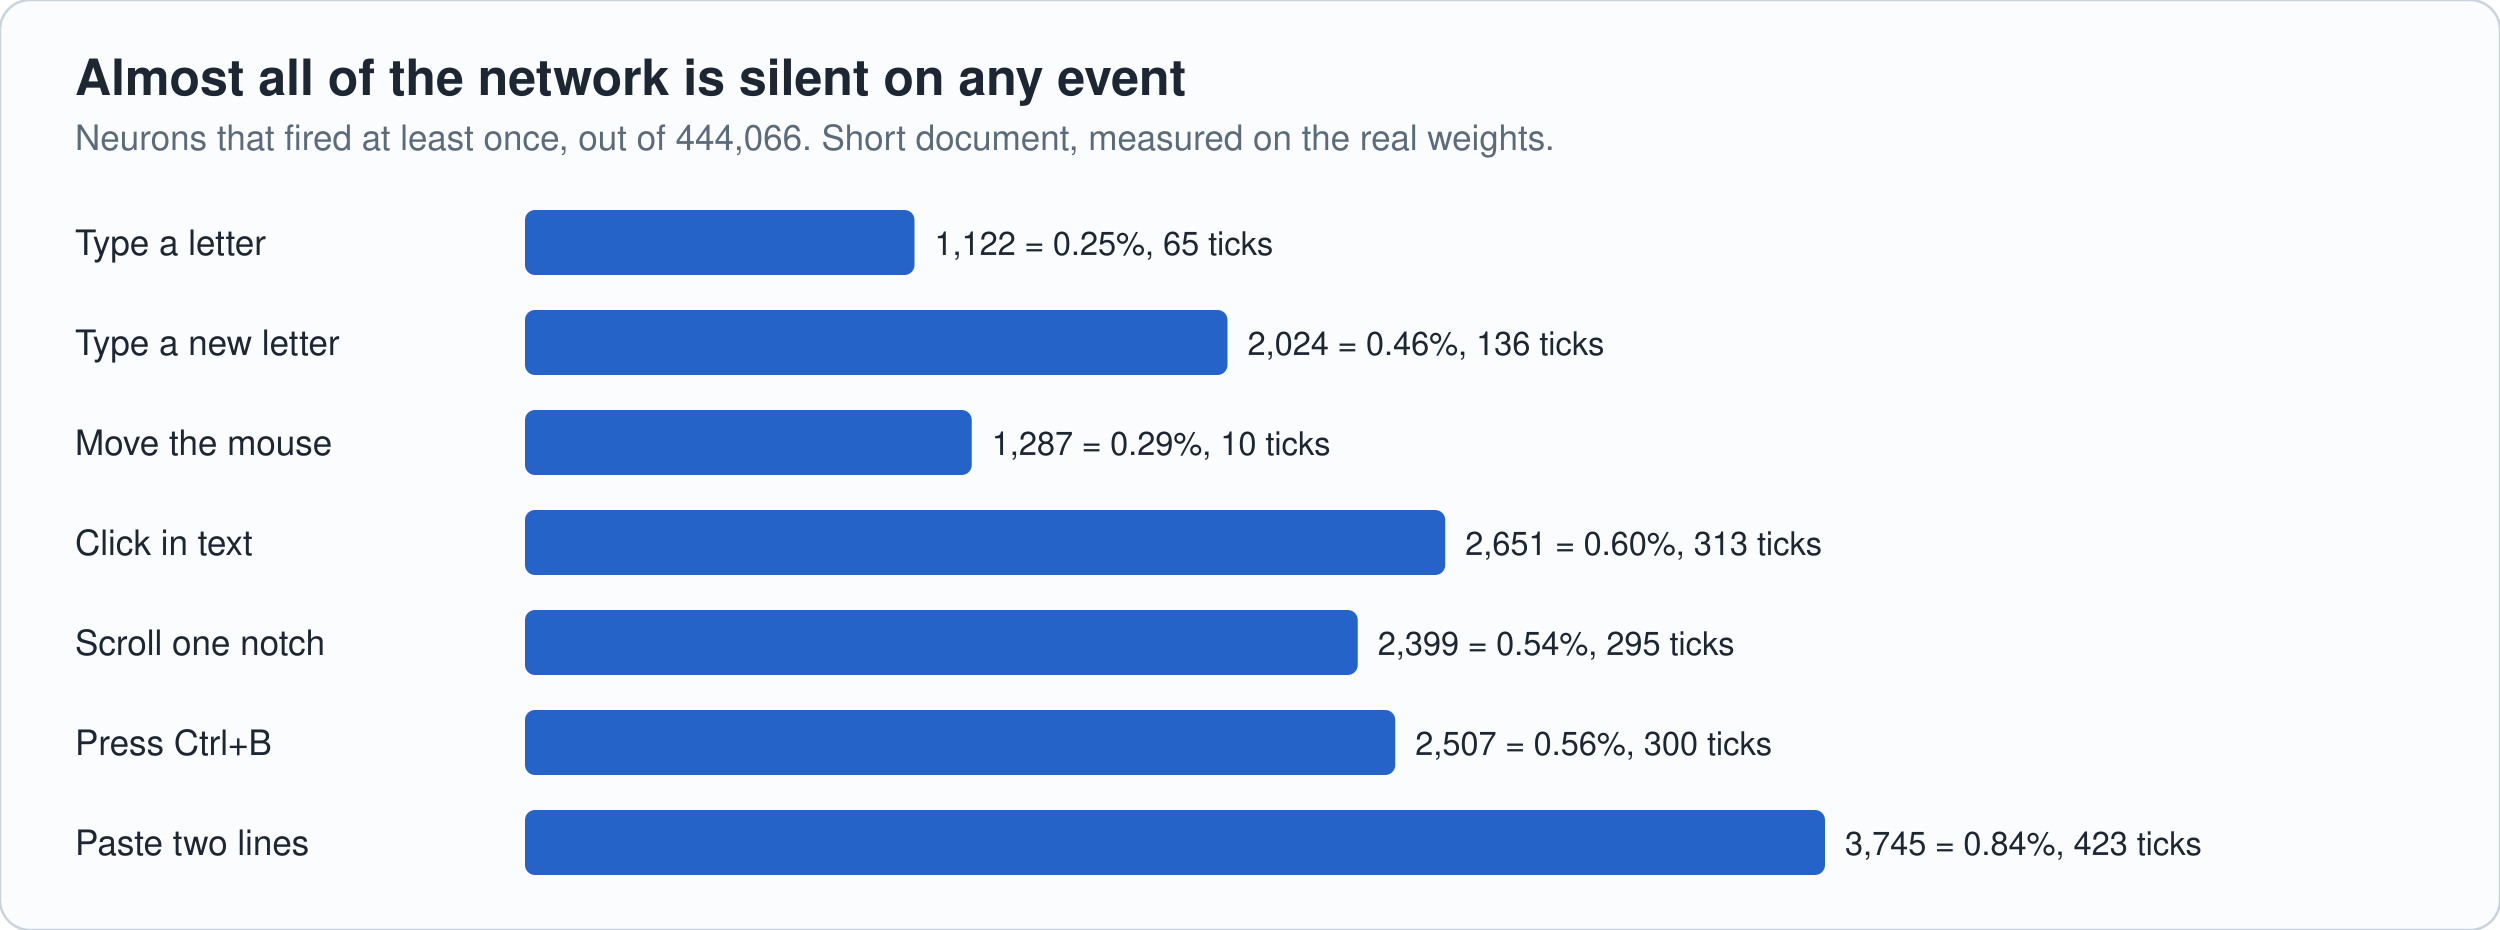
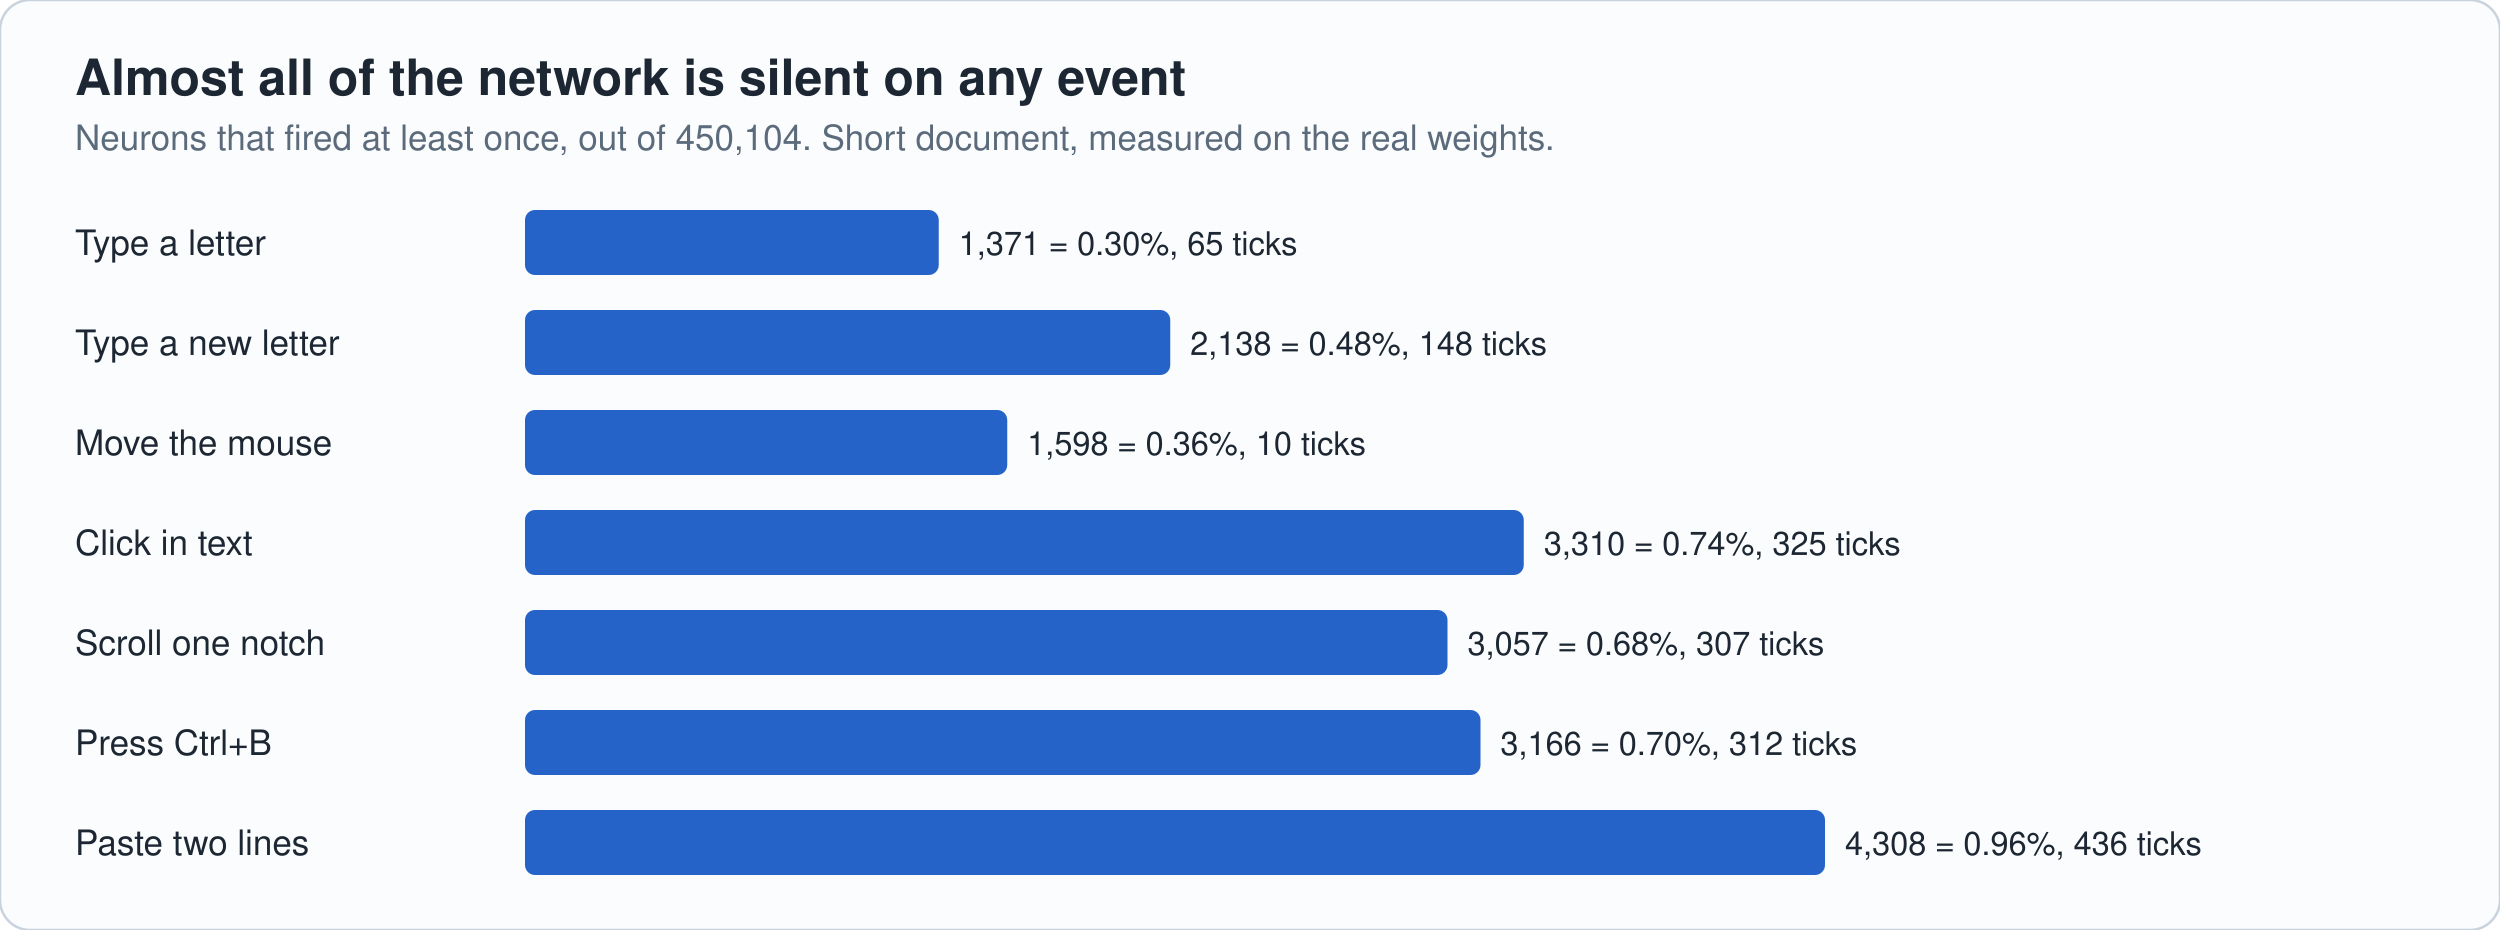
<svg xmlns="http://www.w3.org/2000/svg" viewBox="0 0 1000 372" width="1000" height="372" role="img" aria-label="Fraction of neurons firing per event" font-family="-apple-system,'Segoe UI',Helvetica,Arial,sans-serif">
  <rect width="1000" height="372" rx="12" fill="#fbfcfd" stroke="#c9d3dd" />
  <text x="30" y="38" font-size="20" fill="#1c2733" text-anchor="start" font-weight="700">Almost all of the network is silent on any event</text>
-   <text x="30" y="60" font-size="14" fill="#5b6b7b" text-anchor="start" font-weight="400">Neurons that fired at least once, out of 444,066. Short document, measured on the real weights.</text>
+   <text x="30" y="60" font-size="14" fill="#5b6b7b" text-anchor="start" font-weight="400">Neurons that fired at least once, out of 450,104. Short document, measured on the real weights.</text>
  <text x="30" y="102" font-size="14" fill="#1c2733" text-anchor="start" font-weight="400">Type a letter</text>
-   <rect x="210" y="84" width="155.8" height="26" rx="4" fill="#2563c9" />
-   <text x="373.792" y="102" font-size="13" fill="#1c2733" text-anchor="start" font-weight="400">1,122 = 0.25%, 65 ticks</text>
+   <rect x="210" y="84" width="165.5" height="26" rx="4" fill="#2563c9" />
+   <text x="383.487" y="102" font-size="13" fill="#1c2733" text-anchor="start" font-weight="400">1,371 = 0.30%, 65 ticks</text>
  <text x="30" y="142" font-size="14" fill="#1c2733" text-anchor="start" font-weight="400">Type a new letter</text>
-   <rect x="210" y="124" width="281.0" height="26" rx="4" fill="#2563c9" />
-   <text x="499.036" y="142" font-size="13" fill="#1c2733" text-anchor="start" font-weight="400">2,024 = 0.46%, 136 ticks</text>
+   <rect x="210" y="124" width="258.1" height="26" rx="4" fill="#2563c9" />
+   <text x="476.069" y="142" font-size="13" fill="#1c2733" text-anchor="start" font-weight="400">2,138 = 0.48%, 148 ticks</text>
  <text x="30" y="182" font-size="14" fill="#1c2733" text-anchor="start" font-weight="400">Move the mouse</text>
-   <rect x="210" y="164" width="178.7" height="26" rx="4" fill="#2563c9" />
-   <text x="396.702" y="182" font-size="13" fill="#1c2733" text-anchor="start" font-weight="400">1,287 = 0.29%, 10 ticks</text>
+   <rect x="210" y="164" width="192.9" height="26" rx="4" fill="#2563c9" />
+   <text x="410.888" y="182" font-size="13" fill="#1c2733" text-anchor="start" font-weight="400">1,598 = 0.36%, 10 ticks</text>
  <text x="30" y="222" font-size="14" fill="#1c2733" text-anchor="start" font-weight="400">Click in text</text>
-   <rect x="210" y="204" width="368.1" height="26" rx="4" fill="#2563c9" />
-   <text x="586.096" y="222" font-size="13" fill="#1c2733" text-anchor="start" font-weight="400">2,651 = 0.60%, 313 ticks</text>
+   <rect x="210" y="204" width="399.5" height="26" rx="4" fill="#2563c9" />
+   <text x="617.536" y="222" font-size="13" fill="#1c2733" text-anchor="start" font-weight="400">3,310 = 0.74%, 325 ticks</text>
  <text x="30" y="262" font-size="14" fill="#1c2733" text-anchor="start" font-weight="400">Scroll one notch</text>
-   <rect x="210" y="244" width="333.1" height="26" rx="4" fill="#2563c9" />
-   <text x="551.105" y="262" font-size="13" fill="#1c2733" text-anchor="start" font-weight="400">2,399 = 0.54%, 295 ticks</text>
+   <rect x="210" y="244" width="369.0" height="26" rx="4" fill="#2563c9" />
+   <text x="586.997" y="262" font-size="13" fill="#1c2733" text-anchor="start" font-weight="400">3,057 = 0.68%, 307 ticks</text>
  <text x="30" y="302" font-size="14" fill="#1c2733" text-anchor="start" font-weight="400">Press Ctrl+B</text>
-   <rect x="210" y="284" width="348.1" height="26" rx="4" fill="#2563c9" />
-   <text x="566.101" y="302" font-size="13" fill="#1c2733" text-anchor="start" font-weight="400">2,507 = 0.56%, 300 ticks</text>
+   <rect x="210" y="284" width="382.2" height="26" rx="4" fill="#2563c9" />
+   <text x="600.154" y="302" font-size="13" fill="#1c2733" text-anchor="start" font-weight="400">3,166 = 0.70%, 312 ticks</text>
  <text x="30" y="342" font-size="14" fill="#1c2733" text-anchor="start" font-weight="400">Paste two lines</text>
  <rect x="210" y="324" width="520.0" height="26" rx="4" fill="#2563c9" />
-   <text x="738.0" y="342" font-size="13" fill="#1c2733" text-anchor="start" font-weight="400">3,745 = 0.84%, 423 ticks</text>
+   <text x="738.0" y="342" font-size="13" fill="#1c2733" text-anchor="start" font-weight="400">4,308 = 0.96%, 436 ticks</text>
</svg>
